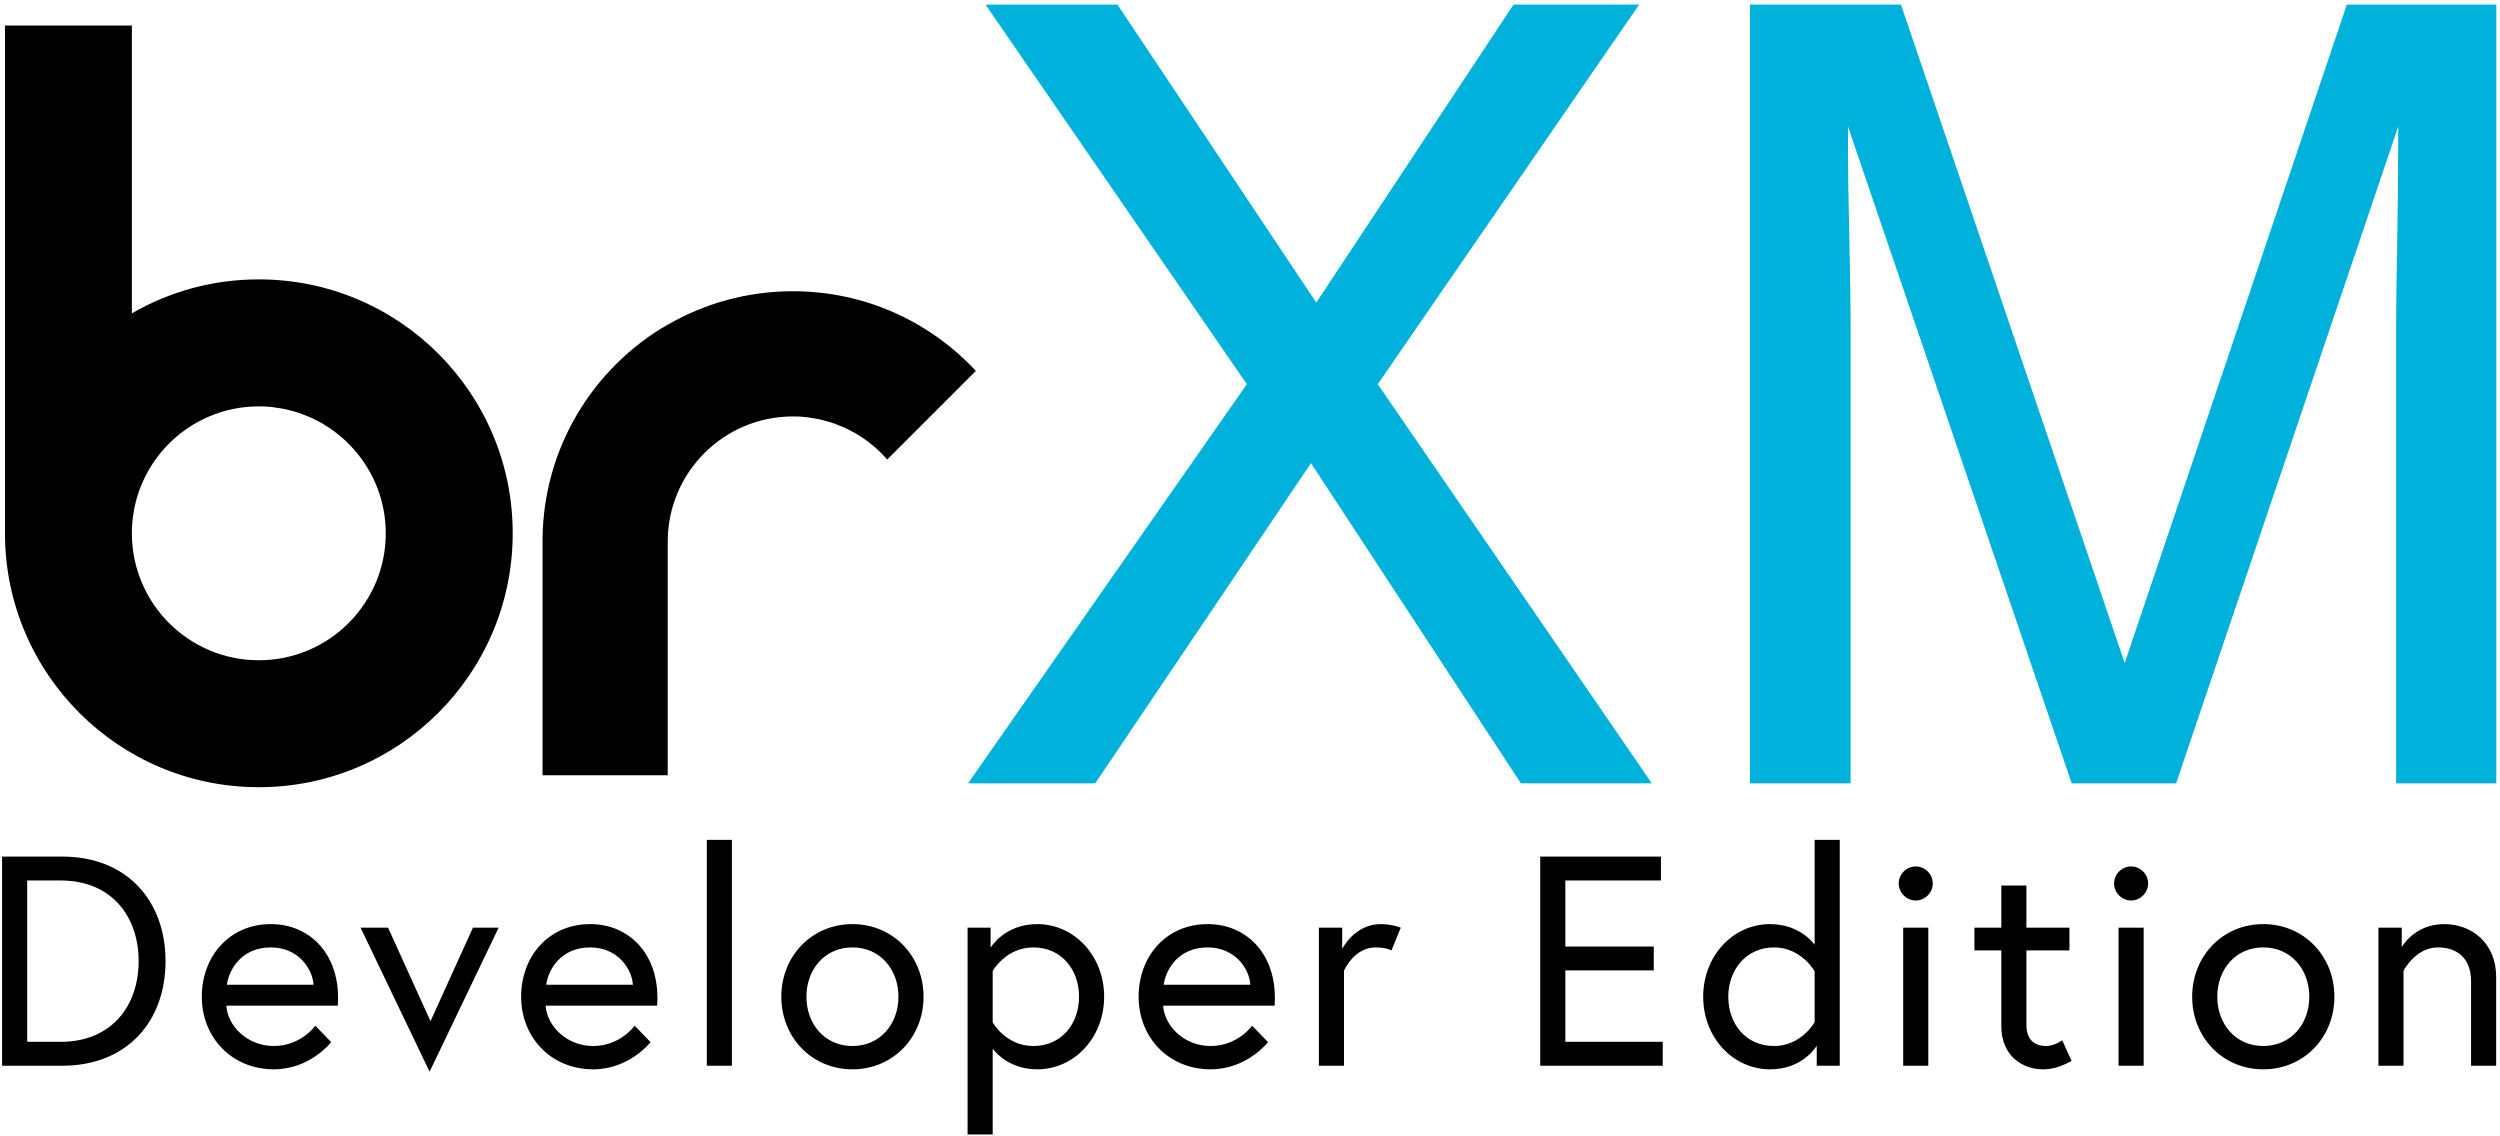
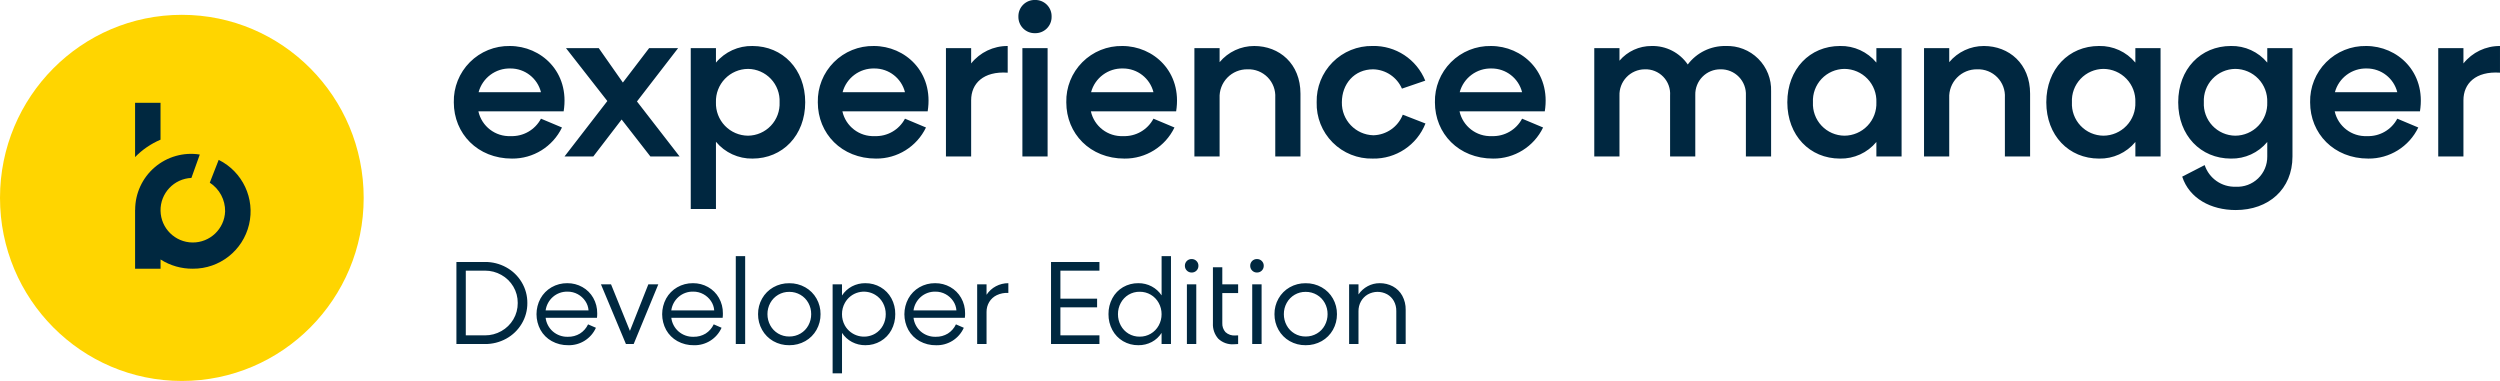
- <svg xmlns="http://www.w3.org/2000/svg" width="502px" height="228px" viewBox="0 0 502 228" version="1.1">
-   <g id="Page-1" stroke="none" stroke-width="1" fill="none" fill-rule="evenodd">
-     <g id="brXM-Developer-Edition" fill-rule="nonzero">
-       <g id="br" transform="translate(1, 5)" fill="#000000">
-         <path d="M177.16,87.27 C176.6,86.63 175.99,86.02 175.38,85.42 C175.34,85.38 175.3,85.36 175.27,85.32 C174.69,84.78 174.07,84.26 173.43,83.79 C173.36,83.72 173.26,83.65 173.17,83.58 C172.59,83.15 171.99,82.75 171.35,82.36 C171.22,82.28 171.09,82.19 170.95,82.1 C170.37,81.77 169.77,81.46 169.16,81.15 C168.97,81.05 168.78,80.97 168.59,80.87 C168.01,80.62 167.42,80.38 166.82,80.16 C166.58,80.08 166.36,79.98 166.12,79.91 C165.54,79.72 164.95,79.56 164.35,79.41 L163.56,79.2 C162.93,79.07 162.32,78.98 161.68,78.89 C161.43,78.85 161.18,78.79 160.92,78.76 C160.04,78.66 159.14,78.62 158.22,78.62 C144.43,78.62 133.22,89.73 133.08,103.49 L133.08,150.68 L107.94,150.68 L107.94,103.49 C108.02,84.97 118.1,68.83 133.08,60.17 L133.08,60.2 C132.61,60.46 132.15,60.74 131.69,61.05 C132.15,60.77 132.61,60.49 133.08,60.22 L133.08,60.21 C140.46,55.93 149.06,53.48 158.22,53.48 C172.75,53.48 185.8,59.64 194.95,69.48" id="Path" />
-         <path d="M50.97,51.1 C41.68,51.1 32.97,53.58 25.48,57.92 L25.48,57.93 C25,58.21 24.54,58.49 24.07,58.78 C24.54,58.47 25,58.19 25.48,57.92 L25.48,0.13 L0,0.13 L0,102.09 C0,130.24 22.82,153.07 50.97,153.07 C79.13,153.07 101.95,130.23 101.95,102.09 C101.96,73.92 79.13,51.1 50.97,51.1 Z M50.97,127.58 C36.9,127.58 25.48,116.16 25.48,102.08 C25.48,88 36.9,76.6 50.97,76.6 C51.9,76.6 52.82,76.64 53.7,76.74 C53.97,76.77 54.22,76.82 54.48,76.87 C55.13,76.95 55.75,77.05 56.38,77.18 L57.18,77.39 C57.79,77.55 58.38,77.7 58.97,77.9 C59.21,77.97 59.44,78.07 59.67,78.15 C60.28,78.38 60.87,78.62 61.46,78.87 C61.66,78.97 61.84,79.05 62.04,79.15 C62.66,79.46 63.27,79.77 63.86,80.11 C64,80.21 64.14,80.29 64.27,80.38 C64.92,80.77 65.52,81.18 66.12,81.62 C66.22,81.69 66.32,81.76 66.39,81.83 C67.04,82.31 67.66,82.83 68.25,83.38 C68.28,83.42 68.32,83.44 68.36,83.48 C68.98,84.09 69.6,84.71 70.16,85.35 C74.08,89.83 76.46,95.67 76.46,102.08 C76.47,116.16 65.05,127.58 50.97,127.58 Z" id="Shape" />
-       </g>
-       <g id="XM" transform="translate(193.5, 0)" fill="#00B2DB">
-         <path d="M26.423,157.298 L0.877,157.298 L56.867,77.145 L4.389,0.93 L30.894,0.93 L70.811,60.752 L110.409,0.93 L135.636,0.93 L83.159,77.145 L138.191,157.298 L111.899,157.298 L69.747,93.005 L26.423,157.298 Z M157.883,0.93 L188.22,0.93 L233.14,133.135 L277.741,0.93 L307.758,0.93 L307.758,157.298 L287.64,157.298 L287.64,65.01 C287.64,61.816 287.711,56.53 287.853,49.149 C287.995,41.769 288.066,33.857 288.066,25.412 L243.465,157.298 L222.496,157.298 L177.576,25.412 L177.576,30.202 C177.576,34.034 177.664,39.871 177.842,47.712 C178.019,55.554 178.108,61.32 178.108,65.01 L178.108,157.298 L157.883,157.298 L157.883,0.93 Z" id="path-1" />
-       </g>
-       <path d="M12.48,172 C25.5,172 33.24,180.88 33.24,193 C33.24,205.12 25.5,214 12.48,214 L0.42,214 L0.42,172 L12.48,172 Z M12.18,209.2 C22.44,209.2 27.84,201.94 27.84,193 C27.84,184.06 22.44,176.8 12.18,176.8 L5.46,176.8 L5.46,209.2 L12.18,209.2 Z M54.382,185.56 C62.122,185.56 67.882,191.38 67.882,200.32 C67.882,200.86 67.882,201.28 67.822,201.94 L45.442,201.94 C45.742,206.14 49.762,210.04 54.982,210.04 C60.442,210.04 63.322,205.96 63.322,205.96 L66.502,209.26 C66.502,209.26 62.302,214.72 54.982,214.72 C46.582,214.72 40.522,208.36 40.522,200.14 C40.522,192.04 46.042,185.56 54.382,185.56 Z M45.562,197.74 L62.962,197.74 C62.782,194.62 59.962,190.24 54.382,190.24 C48.382,190.24 45.922,194.86 45.562,197.74 Z M72.404,186.28 L77.924,186.28 L86.444,205.06 L94.964,186.28 L100.124,186.28 L86.264,215.2 L72.404,186.28 Z M118.505,185.56 C126.245,185.56 132.005,191.38 132.005,200.32 C132.005,200.86 132.005,201.28 131.945,201.94 L109.565,201.94 C109.865,206.14 113.885,210.04 119.105,210.04 C124.565,210.04 127.445,205.96 127.445,205.96 L130.625,209.26 C130.625,209.26 126.425,214.72 119.105,214.72 C110.705,214.72 104.645,208.36 104.645,200.14 C104.645,192.04 110.165,185.56 118.505,185.56 Z M109.685,197.74 L127.085,197.74 C126.905,194.62 124.085,190.24 118.505,190.24 C112.505,190.24 110.045,194.86 109.685,197.74 Z M141.927,214 L141.927,168.64 L146.967,168.64 L146.967,214 L141.927,214 Z M171.169,185.56 C179.329,185.56 185.449,191.98 185.449,200.14 C185.449,208.3 179.329,214.72 171.169,214.72 C163.009,214.72 156.889,208.3 156.889,200.14 C156.889,191.98 163.009,185.56 171.169,185.56 Z M171.169,210.04 C176.749,210.04 180.409,205.6 180.409,200.14 C180.409,194.68 176.749,190.24 171.169,190.24 C165.589,190.24 161.929,194.68 161.929,200.14 C161.929,205.6 165.589,210.04 171.169,210.04 Z M194.291,186.28 L198.911,186.28 L198.911,190.3 C198.911,190.3 201.671,185.56 208.271,185.56 C215.771,185.56 221.711,191.98 221.711,200.14 C221.711,208.3 215.771,214.72 208.271,214.72 C203.171,214.72 200.291,211.84 199.331,210.58 L199.331,227.8 L194.291,227.8 L194.291,186.28 Z M199.331,194.98 L199.331,205.3 C199.331,205.3 201.971,210.04 207.491,210.04 C213.131,210.04 216.671,205.6 216.671,200.14 C216.671,194.68 213.131,190.24 207.491,190.24 C201.971,190.24 199.331,194.98 199.331,194.98 Z M242.493,185.56 C250.233,185.56 255.993,191.38 255.993,200.32 C255.993,200.86 255.993,201.28 255.933,201.94 L233.553,201.94 C233.853,206.14 237.873,210.04 243.093,210.04 C248.553,210.04 251.433,205.96 251.433,205.96 L254.613,209.26 C254.613,209.26 250.413,214.72 243.093,214.72 C234.693,214.72 228.633,208.36 228.633,200.14 C228.633,192.04 234.153,185.56 242.493,185.56 Z M233.673,197.74 L251.073,197.74 C250.893,194.62 248.073,190.24 242.493,190.24 C236.493,190.24 234.033,194.86 233.673,197.74 Z M277.255,185.56 C279.535,185.56 281.275,186.28 281.275,186.28 L279.415,190.84 C279.415,190.84 278.335,190.24 276.235,190.24 C271.855,190.24 269.875,194.92 269.875,194.92 L269.875,214 L264.835,214 L264.835,186.28 L269.515,186.28 L269.515,190.54 C269.515,190.54 271.975,185.56 277.255,185.56 Z M314.318,176.8 L314.318,190.06 L332.078,190.06 L332.078,194.86 L314.318,194.86 L314.318,209.2 L333.878,209.2 L333.878,214 L309.278,214 L309.278,172 L333.518,172 L333.518,176.8 L314.318,176.8 Z M355.44,185.56 C361.56,185.56 364.38,189.7 364.38,189.7 L364.38,168.64 L369.42,168.64 L369.42,214 L364.8,214 L364.8,209.98 C364.8,209.98 362.1,214.72 355.44,214.72 C347.94,214.72 342,208.3 342,200.14 C342,191.98 347.94,185.56 355.44,185.56 Z M364.38,205.24 L364.38,195.04 C364.38,195.04 361.74,190.24 356.22,190.24 C350.7,190.24 347.04,194.68 347.04,200.14 C347.04,205.6 350.58,210.04 356.22,210.04 C361.74,210.04 364.38,205.24 364.38,205.24 Z M382.162,214 L382.162,186.28 L387.202,186.28 L387.202,214 L382.162,214 Z M381.262,177.4 C381.262,175.54 382.822,173.98 384.682,173.98 C386.542,173.98 388.102,175.54 388.102,177.4 C388.102,179.26 386.542,180.82 384.682,180.82 C382.822,180.82 381.262,179.26 381.262,177.4 Z M396.464,190.84 L396.464,186.28 L401.864,186.28 L401.864,177.82 L406.904,177.82 L406.904,186.28 L415.544,186.28 L415.544,190.84 L406.904,190.84 L406.904,205.78 C406.904,208.48 408.224,210.04 410.924,210.04 C412.484,210.04 414.104,208.9 414.104,208.9 L415.964,213.04 C413.564,214.36 411.824,214.72 410.204,214.72 C406.244,214.72 401.864,212.14 401.864,206.02 L401.864,190.84 L396.464,190.84 Z M425.405,214 L425.405,186.28 L430.445,186.28 L430.445,214 L425.405,214 Z M424.505,177.4 C424.505,175.54 426.065,173.98 427.925,173.98 C429.785,173.98 431.345,175.54 431.345,177.4 C431.345,179.26 429.785,180.82 427.925,180.82 C426.065,180.82 424.505,179.26 424.505,177.4 Z M454.467,185.56 C462.627,185.56 468.747,191.98 468.747,200.14 C468.747,208.3 462.627,214.72 454.467,214.72 C446.307,214.72 440.187,208.3 440.187,200.14 C440.187,191.98 446.307,185.56 454.467,185.56 Z M454.467,210.04 C460.047,210.04 463.707,205.6 463.707,200.14 C463.707,194.68 460.047,190.24 454.467,190.24 C448.887,190.24 445.227,194.68 445.227,200.14 C445.227,205.6 448.887,210.04 454.467,210.04 Z M490.789,185.56 C496.309,185.56 501.229,189.34 501.229,196.18 L501.229,214 L496.189,214 L496.189,197.02 C496.189,192.28 493.249,190.24 489.529,190.24 C485.029,190.24 482.629,194.92 482.629,194.92 L482.629,214 L477.589,214 L477.589,186.28 L482.269,186.28 L482.269,190.18 C482.269,190.18 484.789,185.56 490.789,185.56 Z" id="DeveloperEdition" fill="#000000" />
+ <svg xmlns="http://www.w3.org/2000/svg" width="511.798" height="77.99" viewBox="0 0 511.798 77.99">
+   <g id="Group_3032" data-name="Group 3032" transform="translate(-257 -801.965)">
+     <ellipse id="Ellipse_7" fill="#ffd500" data-name="Ellipse 7" cx="37.226" cy="37.477" rx="37.226" ry="37.477" transform="translate(257 805)" />
+     <g id="Group_2496" data-name="Group 2496" transform="translate(284.653 823.016)">
+       <path id="Path_818" fill="#002840" data-name="Path 818" d="M119.541,141.565l-1.824,4.669a6.876,6.876,0,0,1,3.14,5.881,6.613,6.613,0,1,1-6.9-6.855l1.714-4.788a11.448,11.448,0,0,0-13.231,11.334l-.015-.007v12.047h5.217v-1.89a12.075,12.075,0,0,0,6.608,1.89,11.753,11.753,0,0,0,5.293-22.281Z" transform="translate(-102.424 -129.887)" />
+       <path id="Path_819" fill="#002840" data-name="Path 819" d="M102.424,141.424a16.015,16.015,0,0,1,5.21-3.563v-7.544h-5.21Z" transform="translate(-102.424 -130.318)" />
    </g>
+     <path id="Path_1831" fill="#002840" data-name="Path 1831" d="M7.656,6.2a8.86,8.86,0,0,1,4.368,1.1A8.337,8.337,0,0,1,15.18,10.34a8.1,8.1,0,0,1,1.164,4.26,8.1,8.1,0,0,1-1.164,4.26A8.337,8.337,0,0,1,12.024,21.9,8.86,8.86,0,0,1,7.656,23H1.824V6.2Zm0,15.024a6.731,6.731,0,0,0,3.372-.876,6.555,6.555,0,0,0,2.448-2.388,6.445,6.445,0,0,0,.9-3.36,6.445,6.445,0,0,0-.9-3.36,6.555,6.555,0,0,0-2.448-2.388,6.731,6.731,0,0,0-3.372-.876H3.744V21.224Zm16.872-10.68a6.169,6.169,0,0,1,3.084.792,5.826,5.826,0,0,1,2.22,2.208,6.23,6.23,0,0,1,.816,3.168,6.459,6.459,0,0,1-.048.912H20.088a4.43,4.43,0,0,0,1.476,2.8,4.488,4.488,0,0,0,3.084,1.092,4.567,4.567,0,0,0,2.472-.66,4.488,4.488,0,0,0,1.656-1.884l1.608.7A6.037,6.037,0,0,1,24.72,23.24a6.763,6.763,0,0,1-3.384-.84,5.93,5.93,0,0,1-2.3-2.292,6.745,6.745,0,0,1,0-6.432,6.026,6.026,0,0,1,2.256-2.292A6.311,6.311,0,0,1,24.528,10.544Zm4.344,5.568a3.851,3.851,0,0,0-.66-1.908,4.395,4.395,0,0,0-1.536-1.4,4.242,4.242,0,0,0-2.1-.528,4.373,4.373,0,0,0-3,1.08,4.492,4.492,0,0,0-1.488,2.76ZM36.528,23,31.416,10.784H33.48l3.864,9.528,3.768-9.528h2.04L38.112,23ZM50.256,10.544a6.169,6.169,0,0,1,3.084.792,5.826,5.826,0,0,1,2.22,2.208,6.23,6.23,0,0,1,.816,3.168,6.459,6.459,0,0,1-.048.912H45.816a4.43,4.43,0,0,0,1.476,2.8,4.488,4.488,0,0,0,3.084,1.092,4.567,4.567,0,0,0,2.472-.66A4.488,4.488,0,0,0,54.5,18.968l1.608.7a6.037,6.037,0,0,1-5.664,3.576,6.763,6.763,0,0,1-3.384-.84,5.93,5.93,0,0,1-2.3-2.292,6.745,6.745,0,0,1,0-6.432,6.026,6.026,0,0,1,2.256-2.292A6.311,6.311,0,0,1,50.256,10.544ZM54.6,16.112a3.851,3.851,0,0,0-.66-1.908A4.395,4.395,0,0,0,52.4,12.8a4.242,4.242,0,0,0-2.1-.528,4.373,4.373,0,0,0-3,1.08,4.492,4.492,0,0,0-1.488,2.76ZM59.016,23V5h1.92V23Zm10.944.24a6.422,6.422,0,0,1-3.276-.84,6.064,6.064,0,0,1-2.28-2.3,6.42,6.42,0,0,1-.828-3.216,6.354,6.354,0,0,1,.828-3.2,6.088,6.088,0,0,1,2.28-2.292,6.422,6.422,0,0,1,3.276-.84,6.487,6.487,0,0,1,3.288.84,6.063,6.063,0,0,1,2.292,2.292,6.354,6.354,0,0,1,.828,3.2A6.42,6.42,0,0,1,75.54,20.1a6.038,6.038,0,0,1-2.292,2.3A6.487,6.487,0,0,1,69.96,23.24ZM65.5,16.88a4.734,4.734,0,0,0,.576,2.3,4.323,4.323,0,0,0,1.6,1.668,4.368,4.368,0,0,0,2.292.612,4.431,4.431,0,0,0,2.3-.612,4.3,4.3,0,0,0,1.608-1.668,4.734,4.734,0,0,0,.576-2.3,4.666,4.666,0,0,0-.576-2.292,4.32,4.32,0,0,0-1.608-1.656,4.431,4.431,0,0,0-2.3-.612,4.356,4.356,0,0,0-3.888,2.268A4.666,4.666,0,0,0,65.5,16.88Zm20.04-6.336a6.05,6.05,0,0,1,3.132.828,5.866,5.866,0,0,1,2.2,2.268,6.61,6.61,0,0,1,.792,3.24,6.679,6.679,0,0,1-.792,3.252,5.844,5.844,0,0,1-2.2,2.28,6.05,6.05,0,0,1-3.132.828,5.761,5.761,0,0,1-2.736-.66,5.484,5.484,0,0,1-2.04-1.86V29H78.84V10.784h1.92v2.28A5.484,5.484,0,0,1,82.8,11.2,5.761,5.761,0,0,1,85.536,10.544ZM80.76,16.88a4.7,4.7,0,0,0,.588,2.328,4.514,4.514,0,0,0,6.192,1.668,4.323,4.323,0,0,0,1.6-1.668,4.782,4.782,0,0,0,.576-2.328,4.734,4.734,0,0,0-.576-2.3,4.323,4.323,0,0,0-1.6-1.668,4.454,4.454,0,0,0-6.192,1.668A4.657,4.657,0,0,0,80.76,16.88Zm19.08-6.336a6.169,6.169,0,0,1,3.084.792,5.826,5.826,0,0,1,2.22,2.208,6.23,6.23,0,0,1,.816,3.168,6.458,6.458,0,0,1-.048.912H95.4a4.43,4.43,0,0,0,1.476,2.8,4.488,4.488,0,0,0,3.084,1.092,4.567,4.567,0,0,0,2.472-.66,4.488,4.488,0,0,0,1.656-1.884l1.608.7a6.037,6.037,0,0,1-5.664,3.576,6.763,6.763,0,0,1-3.384-.84,5.93,5.93,0,0,1-2.3-2.292,6.745,6.745,0,0,1,0-6.432A6.026,6.026,0,0,1,96.6,11.384,6.311,6.311,0,0,1,99.84,10.544Zm4.344,5.568a3.851,3.851,0,0,0-.66-1.908,4.395,4.395,0,0,0-1.536-1.4,4.242,4.242,0,0,0-2.1-.528,4.373,4.373,0,0,0-3,1.08,4.492,4.492,0,0,0-1.488,2.76Zm6.168-3.192a5.174,5.174,0,0,1,1.92-1.752,5.345,5.345,0,0,1,2.544-.624v1.992a4.87,4.87,0,0,0-2.364.456,3.629,3.629,0,0,0-1.56,1.416,3.883,3.883,0,0,0-.54,2.016V23h-1.92V10.784h1.92Zm22.632.792v1.776h-7.512v5.736h7.992V23h-9.912V6.2h9.912V7.976h-7.992v5.736ZM146.184,23V20.72a5.323,5.323,0,0,1-2,1.86,5.741,5.741,0,0,1-2.748.66,6.032,6.032,0,0,1-3.144-.828,5.87,5.87,0,0,1-2.184-2.28,6.679,6.679,0,0,1-.792-3.252,6.679,6.679,0,0,1,.792-3.252,5.785,5.785,0,0,1,2.184-2.268,6.1,6.1,0,0,1,3.144-.816,5.691,5.691,0,0,1,2.724.66,5.584,5.584,0,0,1,2.028,1.836V5h1.92V23Zm-8.928-6.12a4.782,4.782,0,0,0,.576,2.328,4.351,4.351,0,0,0,1.584,1.668,4.306,4.306,0,0,0,2.28.612,4.373,4.373,0,0,0,3.9-2.28,4.7,4.7,0,0,0,.588-2.328,4.657,4.657,0,0,0-.588-2.3,4.373,4.373,0,0,0-3.9-2.28,4.306,4.306,0,0,0-2.28.612,4.351,4.351,0,0,0-1.584,1.668A4.734,4.734,0,0,0,137.256,16.88Zm15.072-8.52a1.321,1.321,0,0,1-.972-.4,1.351,1.351,0,0,1-.4-1A1.352,1.352,0,0,1,152.328,5.6a1.351,1.351,0,0,1,1,.4,1.322,1.322,0,0,1,.4.972,1.354,1.354,0,0,1-1.392,1.392Zm-.96,2.424h1.92V23h-1.92Zm7.248,7.92a2.594,2.594,0,0,0,.648,1.86,2.66,2.66,0,0,0,2.016.684,5.463,5.463,0,0,0,.576-.024V23q-.624.048-.864.048a4.2,4.2,0,0,1-3.216-1.152,4.413,4.413,0,0,1-1.08-3.144V7.28h1.92v3.5h3.24V12.56h-3.24ZM165.7,8.36a1.321,1.321,0,0,1-.972-.4,1.351,1.351,0,0,1-.4-1A1.352,1.352,0,0,1,165.7,5.6a1.351,1.351,0,0,1,1,.4,1.322,1.322,0,0,1,.4.972A1.354,1.354,0,0,1,165.7,8.36Zm-.96,2.424h1.92V23h-1.92ZM175.68,23.24a6.422,6.422,0,0,1-3.276-.84,6.063,6.063,0,0,1-2.28-2.3,6.42,6.42,0,0,1-.828-3.216,6.354,6.354,0,0,1,.828-3.2,6.088,6.088,0,0,1,2.28-2.292,6.422,6.422,0,0,1,3.276-.84,6.487,6.487,0,0,1,3.288.84,6.063,6.063,0,0,1,2.292,2.292,6.354,6.354,0,0,1,.828,3.2,6.42,6.42,0,0,1-.828,3.216,6.038,6.038,0,0,1-2.292,2.3A6.487,6.487,0,0,1,175.68,23.24Zm-4.464-6.36a4.734,4.734,0,0,0,.576,2.3,4.323,4.323,0,0,0,1.6,1.668,4.368,4.368,0,0,0,2.292.612,4.431,4.431,0,0,0,2.3-.612,4.3,4.3,0,0,0,1.608-1.668,4.734,4.734,0,0,0,.576-2.3,4.666,4.666,0,0,0-.576-2.292,4.32,4.32,0,0,0-1.608-1.656,4.431,4.431,0,0,0-2.3-.612,4.356,4.356,0,0,0-3.888,2.268A4.666,4.666,0,0,0,171.216,16.88Zm19.608-6.336a5.6,5.6,0,0,1,2.724.66,4.781,4.781,0,0,1,1.908,1.9,5.8,5.8,0,0,1,.7,2.892V23h-1.92V16.256a4.11,4.11,0,0,0-.5-2.064,3.575,3.575,0,0,0-1.38-1.38,4.1,4.1,0,0,0-3.96.036,3.759,3.759,0,0,0-1.4,1.428,4.03,4.03,0,0,0-.5,2V23h-1.92V10.784h1.92v2.064a5.309,5.309,0,0,1,1.884-1.692A5.121,5.121,0,0,1,190.824,10.544Z" transform="translate(348.613 849.395)" />
+     <path id="Path_1830" fill="#002740" data-name="Path 1830" d="M12.771-22.618A11.275,11.275,0,0,0,1.29-11.094C1.29-4.687,6.149.43,13.2.43A11.238,11.238,0,0,0,23.435-5.934l-4.3-1.806a6.714,6.714,0,0,1-6.192,3.569A6.483,6.483,0,0,1,6.321-9.245H23.779C25.069-17.329,19.135-22.618,12.771-22.618Zm-6.407,9.46A6.574,6.574,0,0,1,12.9-18.017a6.425,6.425,0,0,1,6.235,4.859ZM41.538,0h5.977L38.786-11.266l8.428-10.922H41.28L35.9-15.136,30.96-22.188H24.252l8.471,10.836L23.951,0h5.891l5.805-7.568Zm20.9-22.618a9.488,9.488,0,0,0-7.482,3.4v-2.967h-5.16V10.75h5.16V-3.01A9.524,9.524,0,0,0,62.436.43c6.149,0,10.793-4.73,10.793-11.524S68.585-22.618,62.436-22.618ZM54.954-11.094a6.612,6.612,0,0,1,6.579-6.837,6.534,6.534,0,0,1,6.45,6.837,6.534,6.534,0,0,1-6.45,6.837A6.612,6.612,0,0,1,54.954-11.094ZM87.29-22.618A11.275,11.275,0,0,0,75.809-11.094C75.809-4.687,80.668.43,87.72.43A11.238,11.238,0,0,0,97.954-5.934l-4.3-1.806a6.714,6.714,0,0,1-6.192,3.569A6.483,6.483,0,0,1,80.84-9.245H98.3C99.588-17.329,93.654-22.618,87.29-22.618Zm-6.407,9.46a6.574,6.574,0,0,1,6.536-4.859,6.425,6.425,0,0,1,6.235,4.859ZM107.2-19.049v-3.139h-5.16V0h5.16V-11.524c0-3.4,2.494-5.977,7.482-5.633v-5.461A9.494,9.494,0,0,0,107.2-19.049Zm13.072-6.192a3.324,3.324,0,0,0,3.4-3.4,3.324,3.324,0,0,0-3.4-3.4,3.324,3.324,0,0,0-3.4,3.4A3.324,3.324,0,0,0,120.271-25.241ZM117.691,0h5.16V-22.188h-5.16Zm20.468-22.618a11.275,11.275,0,0,0-11.481,11.524c0,6.407,4.859,11.524,11.911,11.524a11.238,11.238,0,0,0,10.234-6.364l-4.3-1.806a6.714,6.714,0,0,1-6.192,3.569,6.483,6.483,0,0,1-6.622-5.074h17.458C150.457-17.329,144.523-22.618,138.159-22.618Zm-6.407,9.46a6.574,6.574,0,0,1,6.536-4.859,6.425,6.425,0,0,1,6.235,4.859Zm33.411-9.46a9.206,9.206,0,0,0-7.1,3.311v-2.881h-5.16V0h5.16V-11.954a5.628,5.628,0,0,1,5.719-5.891,5.473,5.473,0,0,1,5.676,5.8V0h5.16V-12.857C174.623-19.006,170.28-22.618,165.163-22.618ZM189.415.43a11.354,11.354,0,0,0,10.793-7.181l-4.644-1.806a6.643,6.643,0,0,1-6.02,4.214,6.621,6.621,0,0,1-6.45-6.751c0-3.741,2.537-6.751,6.407-6.751a6.585,6.585,0,0,1,5.891,3.956l4.773-1.634a11.367,11.367,0,0,0-10.793-7.1,11.265,11.265,0,0,0-11.438,11.524A11.224,11.224,0,0,0,189.415.43Zm24.209-23.048a11.275,11.275,0,0,0-11.481,11.524C202.143-4.687,207,.43,214.054.43a11.238,11.238,0,0,0,10.234-6.364l-4.3-1.806A6.714,6.714,0,0,1,213.8-4.171a6.483,6.483,0,0,1-6.622-5.074h17.458C225.922-17.329,219.988-22.618,213.624-22.618Zm-6.407,9.46a6.574,6.574,0,0,1,6.536-4.859,6.425,6.425,0,0,1,6.235,4.859Zm54.427-9.46a9.514,9.514,0,0,0-7.74,3.784,8.717,8.717,0,0,0-7.4-3.784,8.559,8.559,0,0,0-6.579,3.01v-2.58h-5.16V0h5.16V-12.427a5.209,5.209,0,0,1,5.16-5.418,5.012,5.012,0,0,1,5.2,5.375V0h5.16V-12.6a5.114,5.114,0,0,1,5.16-5.246,5.105,5.105,0,0,1,5.2,5.375V0h5.16V-13.33A8.97,8.97,0,0,0,261.644-22.618Zm36.034.43h-5.16v2.967a9.4,9.4,0,0,0-7.439-3.4c-6.192,0-10.793,4.73-10.793,11.524S278.887.43,285.079.43a9.4,9.4,0,0,0,7.439-3.4V0h5.16ZM279.532-11.094a6.508,6.508,0,0,1,6.45-6.837,6.577,6.577,0,0,1,6.536,6.837,6.577,6.577,0,0,1-6.536,6.837A6.508,6.508,0,0,1,279.532-11.094Zm35-11.524a9.206,9.206,0,0,0-7.1,3.311v-2.881h-5.16V0h5.16V-11.954a5.628,5.628,0,0,1,5.719-5.891,5.473,5.473,0,0,1,5.676,5.8V0h5.16V-12.857C323.994-19.006,319.651-22.618,314.534-22.618Zm36.163.43h-5.16v2.967a9.4,9.4,0,0,0-7.439-3.4c-6.192,0-10.793,4.73-10.793,11.524S331.906.43,338.1.43a9.4,9.4,0,0,0,7.439-3.4V0h5.16ZM332.551-11.094A6.508,6.508,0,0,1,339-17.931a6.577,6.577,0,0,1,6.536,6.837A6.577,6.577,0,0,1,339-4.257,6.508,6.508,0,0,1,332.551-11.094ZM377.7,0V-22.188h-5.16v2.967a9.4,9.4,0,0,0-7.439-3.4c-6.192,0-10.793,4.73-10.793,11.524S358.91.43,365.1.43a9.4,9.4,0,0,0,7.439-3.4V0a6.122,6.122,0,0,1-6.45,6.192,6.464,6.464,0,0,1-6.364-4.429l-4.6,2.365c1.462,4.472,5.891,6.837,10.965,6.837C372.8,10.965,377.7,6.708,377.7,0ZM359.555-11.094A6.508,6.508,0,0,1,366-17.931a6.577,6.577,0,0,1,6.536,6.837A6.577,6.577,0,0,1,366-4.257,6.508,6.508,0,0,1,359.555-11.094Zm33.239-11.524a11.275,11.275,0,0,0-11.481,11.524c0,6.407,4.859,11.524,11.911,11.524a11.238,11.238,0,0,0,10.234-6.364l-4.3-1.806a6.714,6.714,0,0,1-6.192,3.569,6.483,6.483,0,0,1-6.622-5.074H403.8C405.092-17.329,399.158-22.618,392.794-22.618Zm-6.407,9.46a6.574,6.574,0,0,1,6.536-4.859,6.425,6.425,0,0,1,6.235,4.859ZM412.7-19.049v-3.139h-5.16V0h5.16V-11.524c0-3.4,2.494-5.977,7.482-5.633v-5.461A9.494,9.494,0,0,0,412.7-19.049Z" transform="translate(348.613 834)" />
  </g>
</svg>
